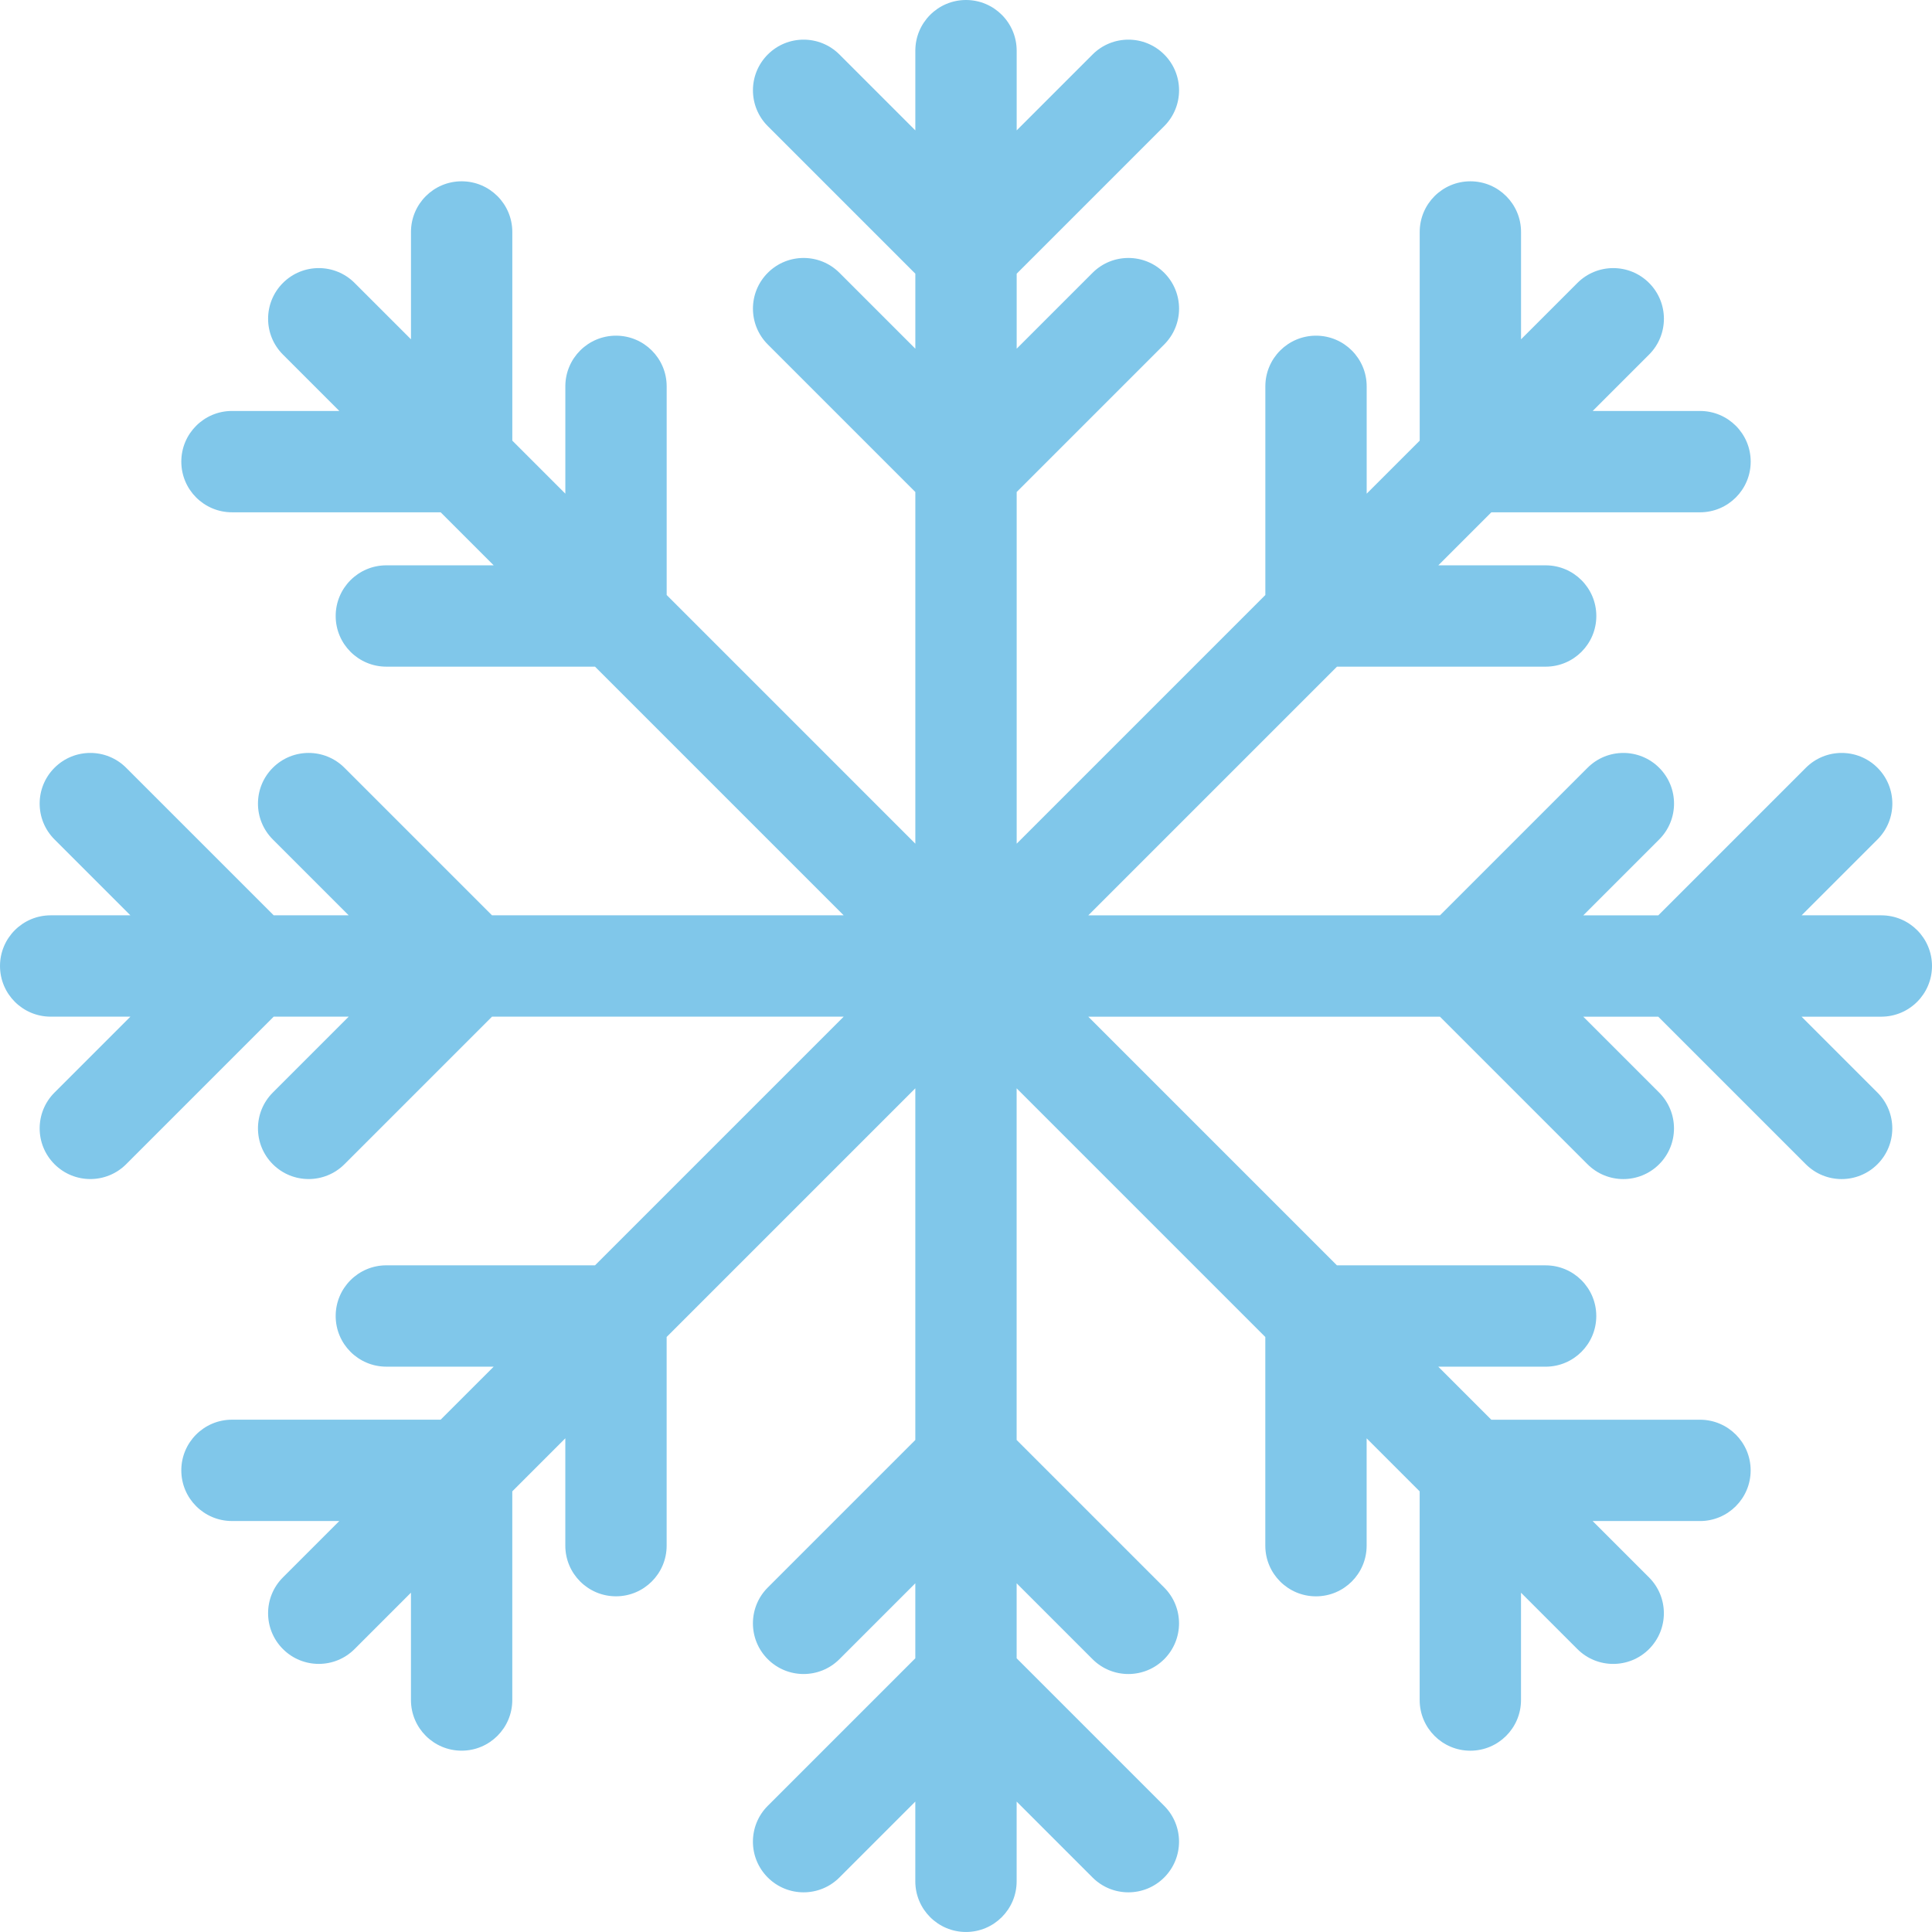
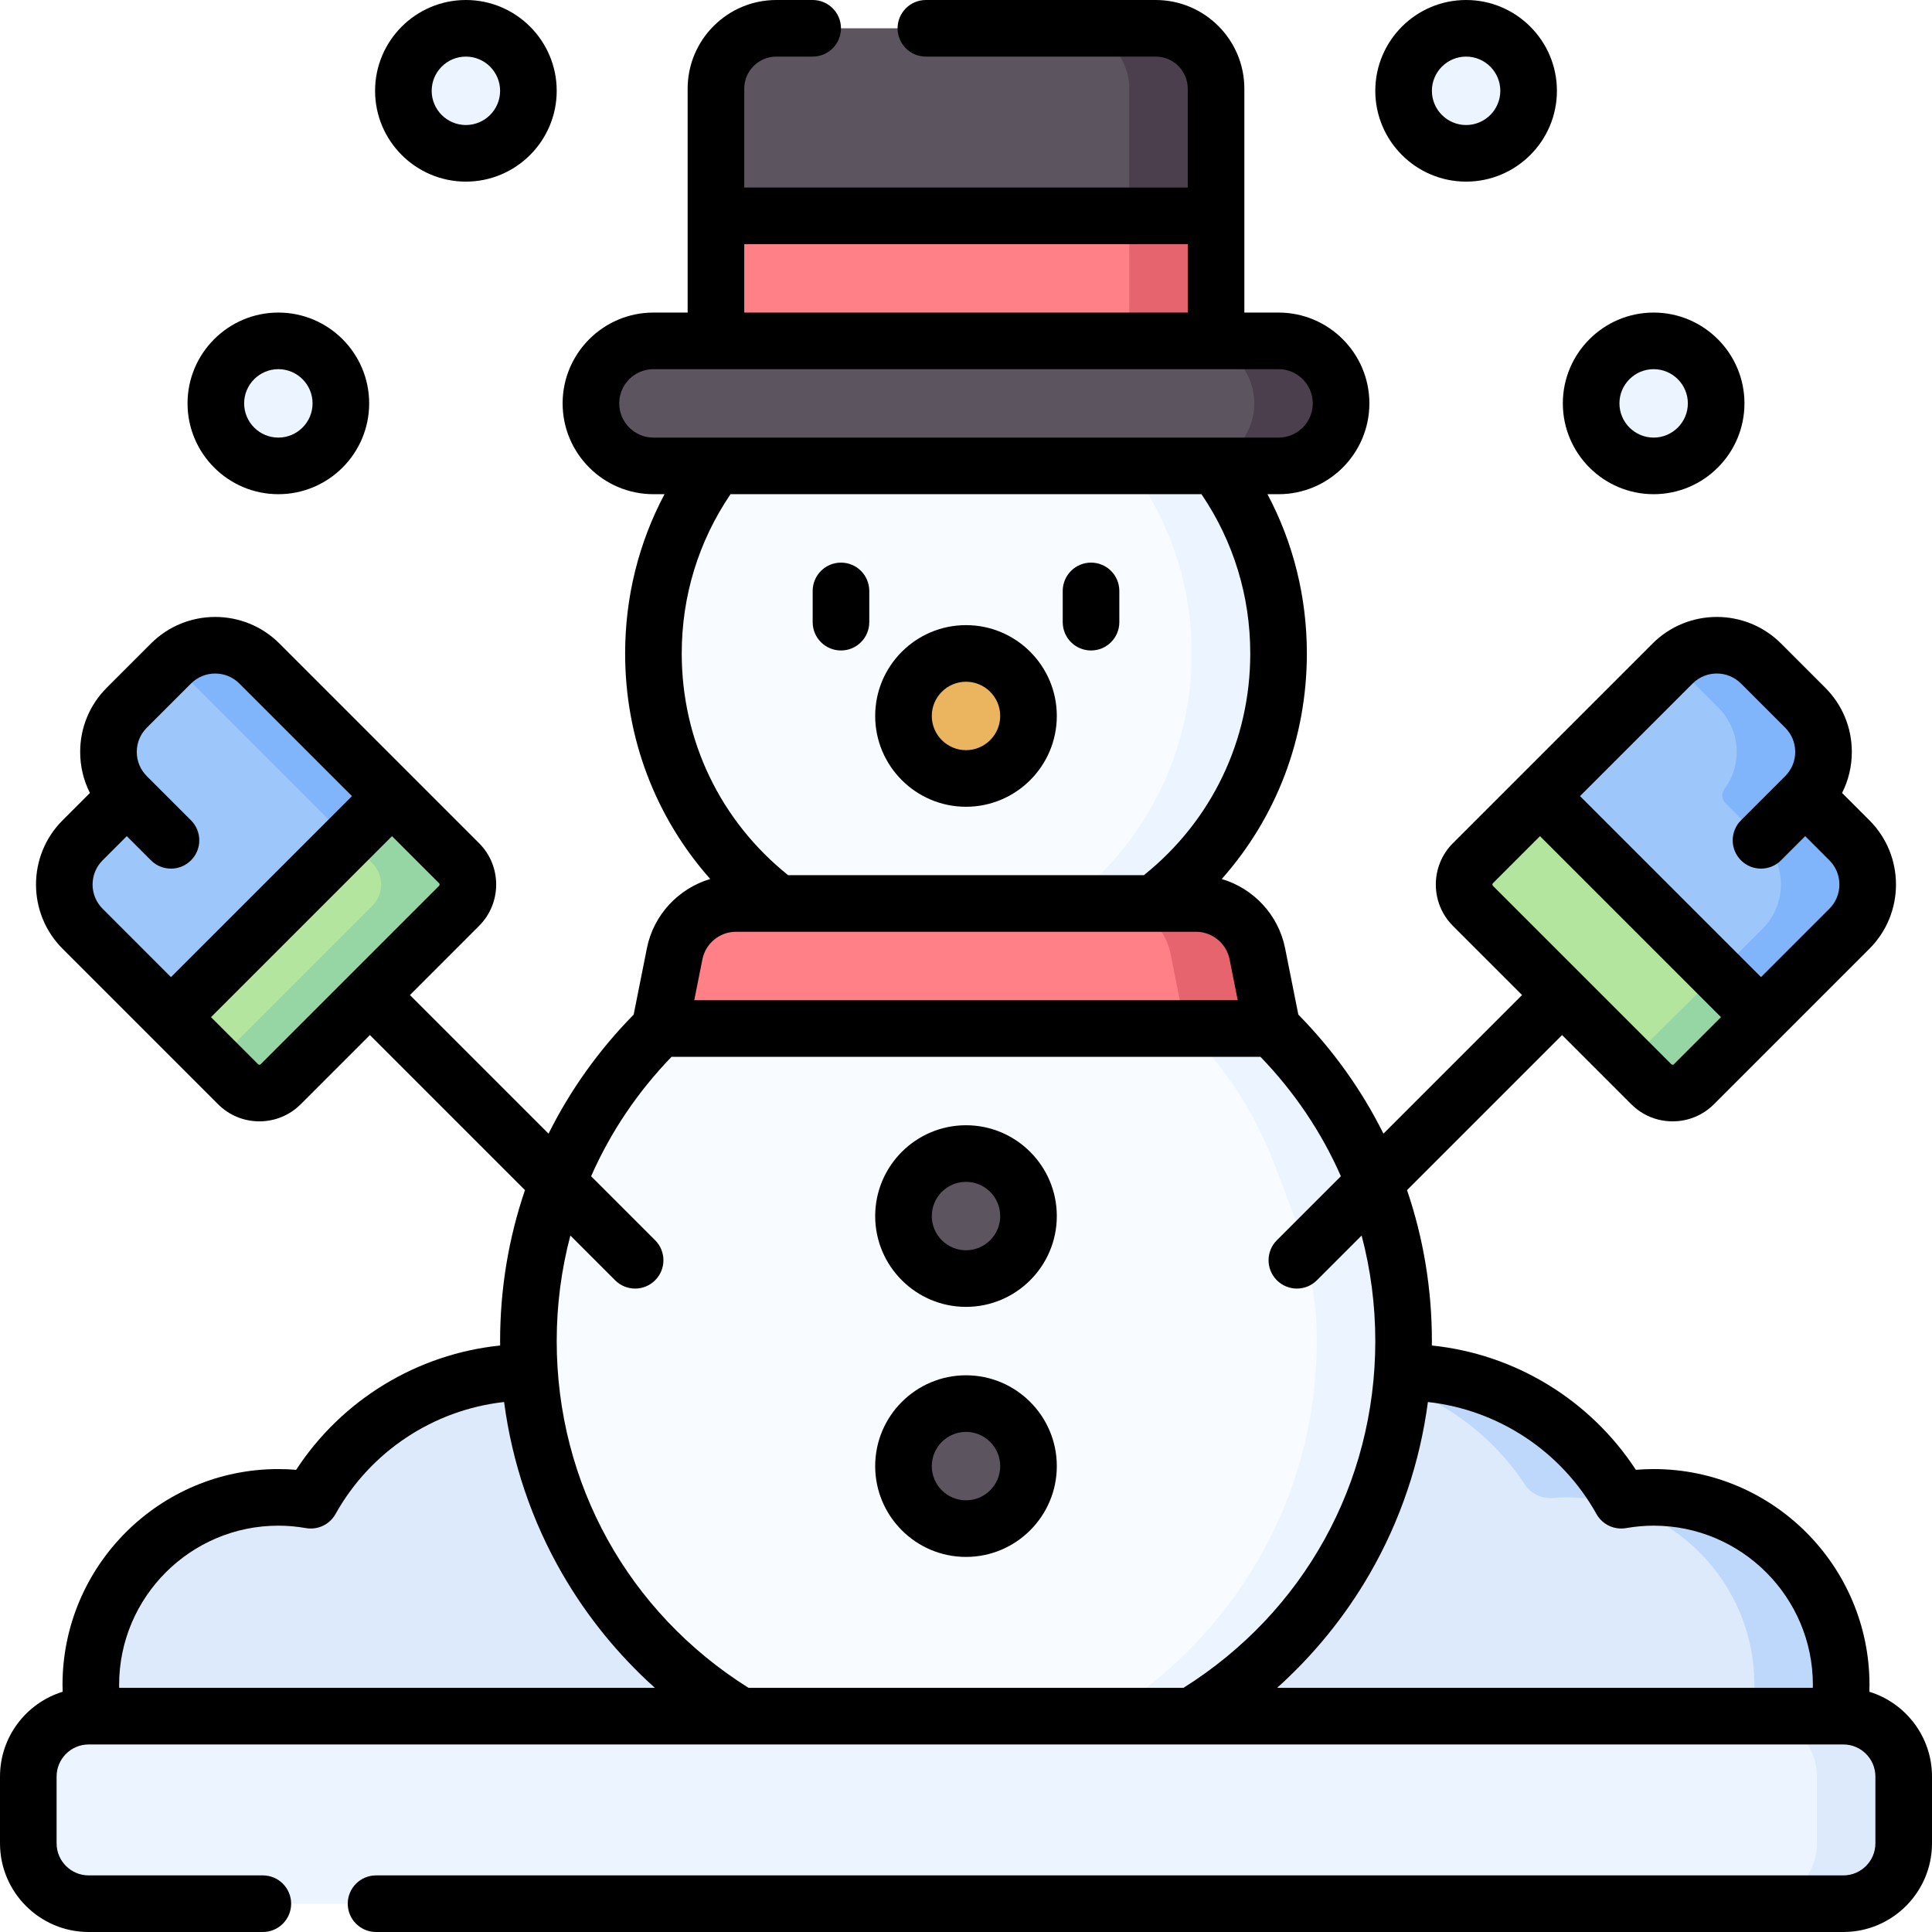
- <svg xmlns="http://www.w3.org/2000/svg" version="1.1" id="Capa_1" x="0px" y="0px" viewBox="0 0 512.003 512.003" style="enable-background:new 0 0 512.003 512.003;" xml:space="preserve">
-   <path style="fill:#80C7EA;" d="M512.002,256c0-7.415-6.011-13.427-13.427-13.427h-21.127l20.113-20.113  c5.244-5.244,5.244-13.746,0-18.989s-13.745-5.244-18.989,0l-39.103,39.103h-19.875l20.113-20.113  c5.244-5.244,5.244-13.746,0-18.989c-5.245-5.244-13.746-5.244-18.989,0l-39.103,39.103h-93.197l65.901-65.901h55.299  c7.416,0,13.427-6.011,13.427-13.427s-6.011-13.427-13.427-13.427h-28.444l14.054-14.054h55.299c7.416,0,13.427-6.011,13.427-13.427  c0-7.416-6.011-13.427-13.427-13.427h-28.444l14.94-14.94c5.244-5.244,5.244-13.746,0-18.989c-5.244-5.244-13.746-5.244-18.989,0  l-14.94,14.94V61.475c0-7.416-6.011-13.427-13.427-13.427s-13.427,6.011-13.427,13.427v55.299l-14.054,14.054v-28.443  c0-7.416-6.011-13.427-13.427-13.427c-7.416,0-13.427,6.011-13.427,13.427v55.299l-65.901,65.901v-93.197l39.103-39.103  c5.244-5.244,5.244-13.746,0-18.989c-5.245-5.244-13.746-5.244-18.989,0l-20.114,20.113V72.533l39.103-39.103  c5.244-5.244,5.244-13.746,0-18.989c-5.245-5.244-13.746-5.244-18.989,0l-20.114,20.113V13.427C269.429,6.011,263.418,0,256.002,0  c-7.415,0-13.427,6.011-13.427,13.427v21.127l-20.113-20.113c-5.244-5.244-13.745-5.244-18.989,0  c-5.244,5.244-5.244,13.746,0,18.989l39.103,39.103v19.876l-20.113-20.113c-5.244-5.244-13.745-5.244-18.989,0  c-5.244,5.244-5.244,13.746,0,18.989l39.103,39.103v93.197l-65.901-65.901v-55.3c0-7.416-6.011-13.427-13.427-13.427  s-13.427,6.011-13.427,13.427v28.444l-14.054-14.054v-55.3c0-7.416-6.011-13.427-13.427-13.427c-7.416,0-13.427,6.011-13.427,13.427  v28.444L93.972,74.981c-5.244-5.244-13.746-5.244-18.989,0c-5.244,5.244-5.244,13.746,0,18.989l14.94,14.94H61.477  c-7.416,0-13.427,6.011-13.427,13.427s6.011,13.427,13.427,13.427h55.299l14.054,14.054h-28.443  c-7.416,0-13.427,6.011-13.427,13.427s6.011,13.427,13.427,13.427h55.299l65.901,65.901h-93.197L91.286,203.47  c-5.244-5.244-13.745-5.244-18.989,0c-5.244,5.244-5.244,13.746,0,18.989l20.113,20.113H72.535L33.432,203.47  c-5.244-5.244-13.745-5.244-18.989,0c-5.244,5.244-5.244,13.746,0,18.989l20.113,20.113H13.429c-7.416,0-13.427,6.012-13.427,13.427  c0,7.416,6.011,13.427,13.427,13.427h21.128l-20.113,20.114c-5.244,5.244-5.244,13.746,0,18.989  c2.622,2.622,6.058,3.933,9.494,3.933s6.873-1.311,9.494-3.933l39.103-39.103h19.876l-20.113,20.114  c-5.244,5.244-5.244,13.746,0,18.989c2.622,2.622,6.058,3.933,9.494,3.933s6.873-1.311,9.494-3.933l39.103-39.103h93.197  l-65.901,65.901h-55.299c-7.416,0-13.427,6.011-13.427,13.427c0,7.416,6.011,13.427,13.427,13.427h28.444l-14.054,14.054h-55.3  c-7.416,0-13.427,6.011-13.427,13.427s6.011,13.427,13.427,13.427h28.444l-14.94,14.94c-5.244,5.244-5.244,13.745,0,18.989  c2.622,2.622,6.058,3.933,9.494,3.933s6.873-1.311,9.494-3.933l14.94-14.94v28.444c0,7.416,6.011,13.427,13.427,13.427  c7.416,0,13.427-6.011,13.427-13.427v-55.299l14.054-14.054v28.444c0,7.416,6.011,13.427,13.427,13.427s13.427-6.011,13.427-13.427  v-55.299l65.901-65.901v93.197l-39.103,39.103c-5.244,5.244-5.244,13.746,0,18.989c5.244,5.244,13.746,5.244,18.989,0l20.113-20.113  v19.875l-39.103,39.103c-5.244,5.244-5.244,13.746,0,18.989c2.622,2.622,6.058,3.933,9.494,3.933c3.437,0,6.873-1.311,9.494-3.933  l20.113-20.113v21.127c0,7.416,6.012,13.427,13.427,13.427c7.416,0,13.427-6.011,13.427-13.427v-21.127l20.114,20.114  c5.244,5.244,13.746,5.244,18.989,0s5.244-13.745,0-18.989l-39.103-39.103v-19.876l20.114,20.114  c2.622,2.622,6.059,3.933,9.494,3.933s6.873-1.311,9.494-3.933c5.244-5.244,5.244-13.745,0-18.989l-39.103-39.103V288.42  l65.901,65.901v55.299c0,7.416,6.011,13.427,13.427,13.427c7.416,0,13.427-6.011,13.427-13.427v-28.444l14.054,14.054v55.299  c0,7.416,6.011,13.427,13.427,13.427s13.427-6.011,13.427-13.427v-28.444l14.94,14.94c2.622,2.622,6.059,3.933,9.494,3.933  c3.437,0,6.873-1.311,9.494-3.933c5.244-5.244,5.244-13.745,0-18.989l-14.94-14.94h28.444c7.416,0,13.427-6.011,13.427-13.427  c0-7.416-6.011-13.427-13.427-13.427h-55.299l-14.054-14.054h28.444c7.416,0,13.427-6.011,13.427-13.427  c0-7.416-6.011-13.427-13.427-13.427h-55.299l-65.901-65.901h93.197l39.103,39.103c2.622,2.622,6.059,3.933,9.494,3.933  s6.873-1.311,9.494-3.933c5.244-5.244,5.244-13.745,0-18.989l-20.114-20.114h19.876l39.103,39.103  c2.622,2.622,6.059,3.933,9.494,3.933c3.436,0,6.873-1.311,9.494-3.933c5.244-5.244,5.244-13.745,0-18.989l-20.114-20.114h21.127  C505.99,269.427,512.002,263.416,512.002,256z" />
+ <svg xmlns="http://www.w3.org/2000/svg" id="Capa_1" enable-background="new 0 0 512 512" height="512" viewBox="0 0 512 512" width="512">
  <g>
- </g>
-   <g>
- </g>
-   <g>
- </g>
-   <g>
- </g>
-   <g>
- </g>
-   <g>
- </g>
-   <g>
- </g>
-   <g>
- </g>
-   <g>
- </g>
-   <g>
- </g>
-   <g>
- </g>
-   <g>
- </g>
-   <g>
- </g>
-   <g>
- </g>
-   <g>
- </g>
+     <g>
+       <path d="m487.246 454.8c.452-2.694.687-5.461.687-8.283 0-27.449-22.251-49.7-49.7-49.7-1.264 0-2.516.05-3.755.146-2.912.225-5.743-1.071-7.349-3.51-11.8-17.929-32.094-29.769-55.163-29.769h-231.933c-23.068 0-43.363 11.84-55.162 29.769-1.605 2.439-4.437 3.735-7.349 3.51-1.239-.096-2.491-.146-3.755-.146-27.449 0-49.7 22.251-49.7 49.7 0 2.822.235 5.59.687 8.283v5.533h461.996z" fill="#ddeafb" />
+       <path d="m438.233 396.817c-1.264 0-2.516.05-3.755.146-2.912.225-5.744-1.071-7.349-3.51-11.8-17.929-32.094-29.769-55.163-29.769h-23c23.068 0 43.362 11.84 55.163 29.769 1.605 2.439 4.438 3.735 7.349 3.51 1.239-.096 2.491-.146 3.755-.146 27.448 0 49.7 22.251 49.7 49.7 0 2.822-.235 5.59-.687 8.283l-.496 5.533h23l.496-5.533c.452-2.694.687-5.461.687-8.283 0-27.449-22.251-49.7-49.7-49.7z" fill="#bed8fb" />
+       <g>
+         <g>
+           <path d="m315.763 454.802c33.679-20.292 56.204-57.216 56.204-99.402 0-8.164-.844-16.132-2.449-23.819l-12.93-33.929c-5.315-9.239-11.867-17.676-19.429-25.086l-6.076-3.014h-151.083l-5.159 3.014c-7.562 7.41-14.113 15.847-19.428 25.085l-12.93 33.927c-1.605 7.688-2.449 15.656-2.449 23.822 0 42.183 22.523 79.106 56.199 99.399v5.535h119.531v-5.532z" fill="#f8fbff" />
+           <path d="m369.518 331.581-12.93-33.929c-5.315-9.239-11.867-17.676-19.429-25.086l-6.076-3.014h-23l6.076 3.014c1.932 1.893 3.797 3.853 5.593 5.876 7.756 8.736 13.722 18.91 17.882 29.826l4.827 12.667c4.167 10.935 6.481 22.519 6.505 34.22v.245c0 42.185-22.525 79.11-56.204 99.402v5.532h23v-5.532c33.679-20.292 56.204-57.216 56.204-99.402.001-8.164-.843-16.132-2.448-23.819z" fill="#ecf4ff" />
+         </g>
+       </g>
+       <path d="m488.5 454.8h-465c-8.837 0-16 7.163-16 16v17.7c0 8.837 7.163 16 16 16h465c8.837 0 16-7.163 16-16v-17.7c0-8.837-7.163-16-16-16z" fill="#ecf4ff" />
+       <path d="m305.701 239.439c20.119-15.112 33.133-39.172 33.133-66.272 0-18.646-6.161-35.854-16.559-49.697l-.008-9.802h-132.535v9.794c-10.402 13.845-16.565 31.056-16.565 49.706 0 27.098 13.012 51.158 33.13 66.27v9.313h99.404z" fill="#f8fbff" />
+       <path d="m322.275 123.469-.008-9.802h-23l.008 9.802c10.398 13.844 16.559 31.051 16.559 49.697 0 27.1-13.014 51.16-33.133 66.272v9.311h23v-9.311c20.119-15.112 33.133-39.172 33.133-66.272-.001-18.646-6.162-35.853-16.559-49.697z" fill="#ecf4ff" />
+       <g>
+         <g>
+           <path d="m322.267 62.125h-132.534v-38.625c0-8.837 7.163-16 16-16h100.533c8.837 0 16 7.163 16 16v38.625z" fill="#5c545f" />
+           <path d="m189.733 57.2h132.533v40.3h-132.533z" fill="#ff8086" />
+           <path d="m299.267 57.2h23v40.3h-23z" fill="#e5646e" />
+         </g>
+         <path d="m338.833 123.467c9.15 0 16.567-7.417 16.567-16.567 0-9.149-7.417-16.567-16.567-16.567h-165.666c-9.15 0-16.567 7.417-16.567 16.567s7.417 16.567 16.567 16.567z" fill="#b3e59f" />
+         <path d="m338.833 123.467c9.15 0 16.567-7.417 16.567-16.567 0-9.149-7.417-16.567-16.567-16.567h-165.666c-9.15 0-16.567 7.417-16.567 16.567s7.417 16.567 16.567 16.567z" fill="#5c545f" />
+         <g fill="#4b3f4e">
+           <path d="m338.833 90.333h-23c9.15 0 16.567 7.417 16.567 16.567s-7.417 16.567-16.567 16.567h23c9.15 0 16.567-7.417 16.567-16.567 0-9.149-7.417-16.567-16.567-16.567z" />
+           <path d="m306.267 7.5h-23c8.837 0 16 7.163 16 16v33.7h23v-33.7c0-8.837-7.164-16-16-16z" />
+         </g>
+       </g>
+       <ellipse cx="256" cy="189.733" fill="#ebb560" rx="16.567" ry="16.567" transform="matrix(.984 -.177 .177 .984 -29.522 48.269)" />
+       <ellipse cx="256" cy="322.267" fill="#5c545f" rx="16.567" ry="16.567" transform="matrix(.172 -.985 .985 .172 -105.473 519.064)" />
+       <ellipse cx="256" cy="388.533" fill="#5c545f" rx="16.567" ry="16.567" transform="matrix(.98 -.2 .2 .98 -72.433 58.949)" />
+       <path d="m337.16 272.567h-162.32l3.951-19.808c1.546-7.747 8.346-13.326 16.247-13.326h121.924c7.9 0 14.701 5.578 16.247 13.326z" fill="#ff8086" />
+       <g fill="#ecf4ff">
+         <ellipse cx="73.767" cy="106.9" rx="16.567" ry="16.567" transform="matrix(.113 -.994 .994 .113 -40.809 168.068)" />
+         <ellipse cx="123.467" cy="24.067" rx="16.567" ry="16.567" transform="matrix(.31 -.951 .951 .31 62.278 133.972)" />
+         <ellipse cx="438.233" cy="106.9" rx="16.567" ry="16.567" transform="matrix(.988 -.157 .157 .988 -11.337 69.986)" />
+         <ellipse cx="388.533" cy="24.067" rx="16.567" ry="16.567" transform="matrix(.973 -.23 .23 .973 4.864 89.911)" />
+       </g>
+       <path d="m488.5 454.8h-23c8.836 0 16 7.163 16 16v17.7c0 8.837-7.164 16-16 16h23c8.836 0 16-7.163 16-16v-17.7c0-8.837-7.164-16-16-16z" fill="#ddeafb" />
+       <path d="m333.208 252.759c-1.546-7.747-8.347-13.326-16.247-13.326h-23.001c7.9 0 14.701 5.578 16.247 13.326l3.952 19.808h23.001z" fill="#e5646e" />
+       <g>
+         <g>
+           <path d="m490.116 222.694-9.872-9.872c-.503-.503-.797-1.177-.824-1.888v-.003c-.025-.668.205-1.311.602-1.849 4.785-6.483 4.251-15.66-1.62-21.531l-11.714-11.714c-6.47-6.47-16.959-6.47-23.429 0l-37.461 37.461 58.572 58.572 25.746-25.746c6.469-6.471 6.469-16.96 0-23.43z" fill="#9dc6fb" />
+           <path d="m490.116 222.694-9.872-9.872c-.503-.503-.797-1.177-.824-1.888v-.003c-.025-.668.205-1.311.602-1.849 4.785-6.483 4.251-15.66-1.62-21.531l-11.714-11.714c-6.401-6.401-16.73-6.458-23.214-.194.07.067.145.125.214.194l11.714 11.714c5.871 5.871 6.406 15.048 1.62 21.531-.397.538-.627 1.181-.602 1.849v.003c.027.711.321 1.385.824 1.888l9.872 9.872c6.47 6.47 6.47 16.959 0 23.429l-14.246 14.246 11.5 11.5 25.746-25.746c6.469-6.47 6.469-16.959 0-23.429z" fill="#80b4fb" />
+           <path d="m437.601 287.324-47.258-47.258c-3.124-3.124-3.124-8.19 0-11.314l17.772-17.772 58.572 58.572z" fill="#b3e59f" />
+           <path d="m455.169 258.034-23.553 23.305 5.985 5.985c3.124 3.124 8.189 3.124 11.314 0l17.772-17.772z" fill="#95d6a4" />
+         </g>
+       </g>
+       <g>
+         <g>
+           <path d="m21.884 222.694 9.872-9.872c.503-.503.797-1.177.824-1.888v-.003c.025-.668-.205-1.311-.602-1.849-4.785-6.483-4.251-15.66 1.62-21.531l11.715-11.714c6.47-6.47 16.959-6.47 23.429 0l37.461 37.461-58.572 58.572-25.746-25.746c-6.47-6.471-6.47-16.96-.001-23.43z" fill="#9dc6fb" />
+           <path d="m94.703 224.797 11.5-11.5-37.461-37.461c-6.401-6.401-16.73-6.458-23.214-.194.07.068.146.125.214.194z" fill="#80b4fb" />
+           <path d="m121.657 228.752-17.772-17.772-58.572 58.572 17.772 17.772c3.124 3.124 8.19 3.124 11.314 0l47.258-47.258c3.124-3.125 3.124-8.19 0-11.314z" fill="#b3e59f" />
+           <path d="m121.657 228.752-17.772-17.772-11.5 11.5 6.272 6.272c3.124 3.124 3.124 8.189 0 11.314l-41.415 41.415 5.843 5.843c3.124 3.124 8.19 3.124 11.314 0l47.258-47.258c3.124-3.125 3.124-8.19 0-11.314z" fill="#95d6a4" />
+         </g>
+       </g>
+     </g>
+     <g>
+       <path d="m495.396 448.334c.019-.606.038-1.212.038-1.817 0-31.54-25.66-57.2-57.2-57.2-1.56 0-3.136.067-4.716.2-12.154-18.594-32.081-30.69-54.07-32.945.004-.391.019-.781.019-1.172 0-13.836-2.258-27.306-6.589-40.004l41.094-41.094 18.326 18.326c2.928 2.928 6.82 4.54 10.96 4.54 4.141 0 8.033-1.612 10.961-4.54l17.771-17.772 23.429-23.429c9.383-9.383 9.383-24.652 0-34.035l-7.249-7.25c1.69-3.33 2.584-7.034 2.584-10.876 0-6.429-2.504-12.473-7.049-17.018l-11.716-11.715c-9.383-9.383-24.65-9.381-34.035.001l-35.143 35.144c-.003.003-.006.007-.009.01l-17.763 17.762c-6.043 6.044-6.043 15.877 0 21.92l18.326 18.326-36.737 36.737c-5.727-11.496-13.294-22.132-22.555-31.55l-3.509-17.589c-1.777-8.907-8.407-15.857-16.787-18.35 14.498-16.338 22.556-37.341 22.556-59.776 0-14.923-3.581-29.28-10.437-42.2h2.937c13.27 0 24.067-10.796 24.067-24.067 0-13.27-10.797-24.066-24.067-24.066h-9.066v-59.335c0-12.958-10.542-23.5-23.5-23.5h-60.9c-4.142 0-7.5 3.358-7.5 7.5s3.358 7.5 7.5 7.5h60.9c4.686 0 8.5 3.813 8.5 8.5v26.2h-117.534v-26.2c0-4.687 3.813-8.5 8.5-8.5h9.633c4.142 0 7.5-3.358 7.5-7.5s-3.358-7.5-7.5-7.5h-9.633c-12.958 0-23.5 10.542-23.5 23.5v59.334h-9.067c-13.27 0-24.066 10.796-24.066 24.066 0 13.271 10.796 24.067 24.066 24.067h2.937c-6.856 12.92-10.437 27.277-10.437 42.2 0 22.435 8.058 43.438 22.556 59.776-8.379 2.492-15.009 9.442-16.786 18.349l-3.508 17.588c-9.262 9.419-16.83 20.056-22.557 31.552l-36.737-36.737 18.326-18.326c6.043-6.043 6.043-15.876 0-21.92l-17.772-17.772-35.143-35.144c-9.384-9.383-24.652-9.382-34.036.001l-11.714 11.714c-4.545 4.545-7.049 10.589-7.049 17.018 0 3.842.894 7.546 2.584 10.876l-7.25 7.25c-9.384 9.383-9.384 24.652 0 34.035l23.429 23.429 17.772 17.772c2.928 2.928 6.82 4.54 10.96 4.54s8.033-1.612 10.96-4.54l18.326-18.326 41.095 41.094c-4.331 12.698-6.589 26.168-6.589 40.004 0 .391.016.781.019 1.172-21.99 2.255-41.917 14.35-54.07 32.945-1.58-.133-3.155-.2-4.716-.2-31.54 0-57.2 25.66-57.2 57.2 0 .606.019 1.212.038 1.817-9.603 2.953-16.604 11.907-16.604 22.466v17.7c0 12.958 10.542 23.5 23.5 23.5h46.157c4.142 0 7.5-3.358 7.5-7.5s-3.358-7.5-7.5-7.5h-46.157c-4.687 0-8.5-3.813-8.5-8.5v-17.7c0-4.687 3.813-8.5 8.5-8.5h1.212c.011 0 .022.001.033.001.006 0 .012-.001.017-.001h462.475c.006 0 .012.001.018.001.011 0 .022-.001.033-.001h1.212c4.686 0 8.5 3.813 8.5 8.5v17.7c0 4.687-3.814 8.5-8.5 8.5h-388.843c-4.142 0-7.5 3.358-7.5 7.5s3.358 7.5 7.5 7.5h388.843c12.958 0 23.5-10.542 23.5-23.5v-17.7c0-10.559-7.001-19.512-16.604-22.466zm-46.836-267.194c3.536-3.535 9.288-3.536 12.822-.001l11.716 11.715c1.712 1.712 2.655 3.989 2.655 6.411s-.943 4.699-2.656 6.411c-.003.003-.006.007-.009.01l-11.705 11.704c-2.93 2.929-2.93 7.677-.001 10.606 1.465 1.465 3.384 2.197 5.304 2.197 1.919 0 3.839-.732 5.303-2.197l6.411-6.411 6.411 6.411c3.535 3.535 3.535 9.287 0 12.822l-18.125 18.125-47.965-47.965zm-52.913 52.915 12.468-12.469 47.965 47.965-12.469 12.469c-.036.036-.146.146-.353.146-.206 0-.316-.11-.353-.146l-47.259-47.258c-.195-.195-.195-.512.001-.707zm-368.46-6.057 6.411-6.411 6.411 6.411c1.464 1.464 3.384 2.197 5.303 2.197s3.839-.732 5.303-2.197c2.929-2.929 2.929-7.678 0-10.606l-11.714-11.714c-1.712-1.712-2.655-3.989-2.655-6.411s.943-4.699 2.655-6.411l11.714-11.714c1.768-1.768 4.089-2.651 6.412-2.651 2.321 0 4.644.884 6.411 2.651l29.84 29.84-47.966 47.965-18.125-18.127c-3.535-3.535-3.535-9.287 0-12.822zm41.909 54.023c-.036.036-.147.146-.354.146s-.317-.11-.354-.146l-12.469-12.469 47.966-47.965 12.469 12.469c.195.195.195.512 0 .707zm353.987 119.209c1.554 2.783 4.691 4.278 7.84 3.732 2.449-.428 4.909-.645 7.31-.645 23.27 0 42.2 18.931 42.2 42.2 0 .261-.012.522-.016.783h-141.971c9.691-8.703 18.004-18.915 24.541-30.235 8.087-14.003 13.314-29.5 15.422-45.518 18.652 2.072 35.387 13.045 44.674 29.683zm-225.85-336.53h117.533v18.133h-117.533zm-33.133 42.2c0-4.999 4.067-9.066 9.066-9.066h165.667c5 0 9.067 4.067 9.067 9.066s-4.067 9.067-9.067 9.067h-165.667c-4.999 0-9.066-4.068-9.066-9.067zm29.496 24.067h124.808c8.465 12.471 12.929 26.981 12.929 42.2 0 23.099-10.246 44.378-28.196 58.767h-94.273c-17.952-14.389-28.198-35.667-28.198-58.767 0-15.22 4.465-29.729 12.93-42.2zm-7.45 123.26c.843-4.226 4.583-7.294 8.892-7.294h121.924c4.31 0 8.048 3.067 8.891 7.293l2.163 10.841h-144.032zm-12.528 74.451-16.965-16.964c5.101-11.59 12.264-22.288 21.312-31.646h156.071c9.047 9.358 16.21 20.056 21.31 31.646l-16.965 16.965c-2.929 2.929-2.929 7.678 0 10.607 1.465 1.464 3.385 2.197 5.304 2.197s3.839-.732 5.304-2.197l11.856-11.856c2.384 9.008 3.622 18.389 3.622 27.972 0 37.706-18.974 71.901-50.849 91.9h-115.237c-31.874-19.999-50.848-54.194-50.848-91.9 0-9.583 1.237-18.963 3.622-27.972l11.856 11.856c1.464 1.464 3.384 2.197 5.303 2.197s3.839-.732 5.303-2.197c2.93-2.93 2.93-7.68.001-10.608zm-99.851 75.639c2.401 0 4.861.217 7.312.645 3.141.55 6.286-.949 7.839-3.733 9.286-16.637 26.022-27.61 44.674-29.683 2.107 16.019 7.334 31.515 15.421 45.518 6.538 11.32 14.85 21.533 24.542 30.236h-141.972c-.005-.261-.016-.522-.016-.783 0-23.269 18.931-42.2 42.2-42.2z" />
+       <path d="m256 213.8c13.27 0 24.066-10.796 24.066-24.066 0-13.271-10.796-24.067-24.066-24.067-13.271 0-24.067 10.796-24.067 24.067 0 13.27 10.796 24.066 24.067 24.066zm0-33.133c4.999 0 9.066 4.067 9.066 9.067 0 4.999-4.067 9.066-9.066 9.066-5 0-9.067-4.067-9.067-9.066 0-5 4.067-9.067 9.067-9.067z" />
+       <path d="m256 346.334c13.27 0 24.066-10.796 24.066-24.067s-10.796-24.066-24.066-24.066c-13.271 0-24.067 10.796-24.067 24.066s10.796 24.067 24.067 24.067zm0-33.134c4.999 0 9.066 4.067 9.066 9.066s-4.067 9.067-9.066 9.067c-5 0-9.067-4.067-9.067-9.067 0-4.998 4.067-9.066 9.067-9.066z" />
+       <path d="m256 412.6c13.27 0 24.066-10.796 24.066-24.067 0-13.27-10.796-24.066-24.066-24.066-13.271 0-24.067 10.796-24.067 24.066 0 13.271 10.796 24.067 24.067 24.067zm0-33.133c4.999 0 9.066 4.067 9.066 9.066 0 5-4.067 9.067-9.066 9.067-5 0-9.067-4.067-9.067-9.067 0-4.999 4.067-9.066 9.067-9.066z" />
+       <path d="m222.867 172.383c4.142 0 7.5-3.358 7.5-7.5v-8.283c0-4.142-3.358-7.5-7.5-7.5s-7.5 3.358-7.5 7.5v8.283c0 4.142 3.358 7.5 7.5 7.5z" />
+       <path d="m289.134 172.383c4.143 0 7.5-3.358 7.5-7.5v-8.283c0-4.142-3.357-7.5-7.5-7.5s-7.5 3.358-7.5 7.5v8.283c0 4.142 3.357 7.5 7.5 7.5z" />
+       <path d="m73.767 130.967c13.271 0 24.067-10.796 24.067-24.067 0-13.27-10.796-24.066-24.067-24.066s-24.067 10.796-24.067 24.066 10.796 24.067 24.067 24.067zm0-33.133c5 0 9.067 4.067 9.067 9.066s-4.067 9.067-9.067 9.067c-4.999 0-9.066-4.067-9.066-9.067-.001-4.999 4.067-9.066 9.066-9.066z" />
+       <path d="m123.467 48.133c13.27 0 24.066-10.796 24.066-24.066 0-13.271-10.796-24.067-24.066-24.067s-24.067 10.796-24.067 24.067c0 13.27 10.796 24.066 24.067 24.066zm0-33.133c4.999 0 9.066 4.067 9.066 9.067 0 4.999-4.067 9.066-9.066 9.066-5 0-9.067-4.067-9.067-9.066 0-5 4.067-9.067 9.067-9.067z" />
+       <path d="m438.233 130.967c13.271 0 24.066-10.796 24.066-24.067 0-13.27-10.796-24.066-24.066-24.066s-24.066 10.796-24.066 24.066 10.796 24.067 24.066 24.067zm0-33.133c4.999 0 9.066 4.067 9.066 9.066s-4.067 9.067-9.066 9.067-9.066-4.067-9.066-9.067c0-4.999 4.067-9.066 9.066-9.066z" />
+       <path d="m388.533 48.133c13.271 0 24.066-10.796 24.066-24.066.001-13.271-10.795-24.067-24.066-24.067s-24.066 10.796-24.066 24.067c0 13.27 10.796 24.066 24.066 24.066zm0-33.133c4.999 0 9.066 4.067 9.066 9.067 0 4.999-4.067 9.066-9.066 9.066s-9.066-4.067-9.066-9.066c0-5 4.067-9.067 9.066-9.067z" />
+     </g>
+   </g>
</svg>
